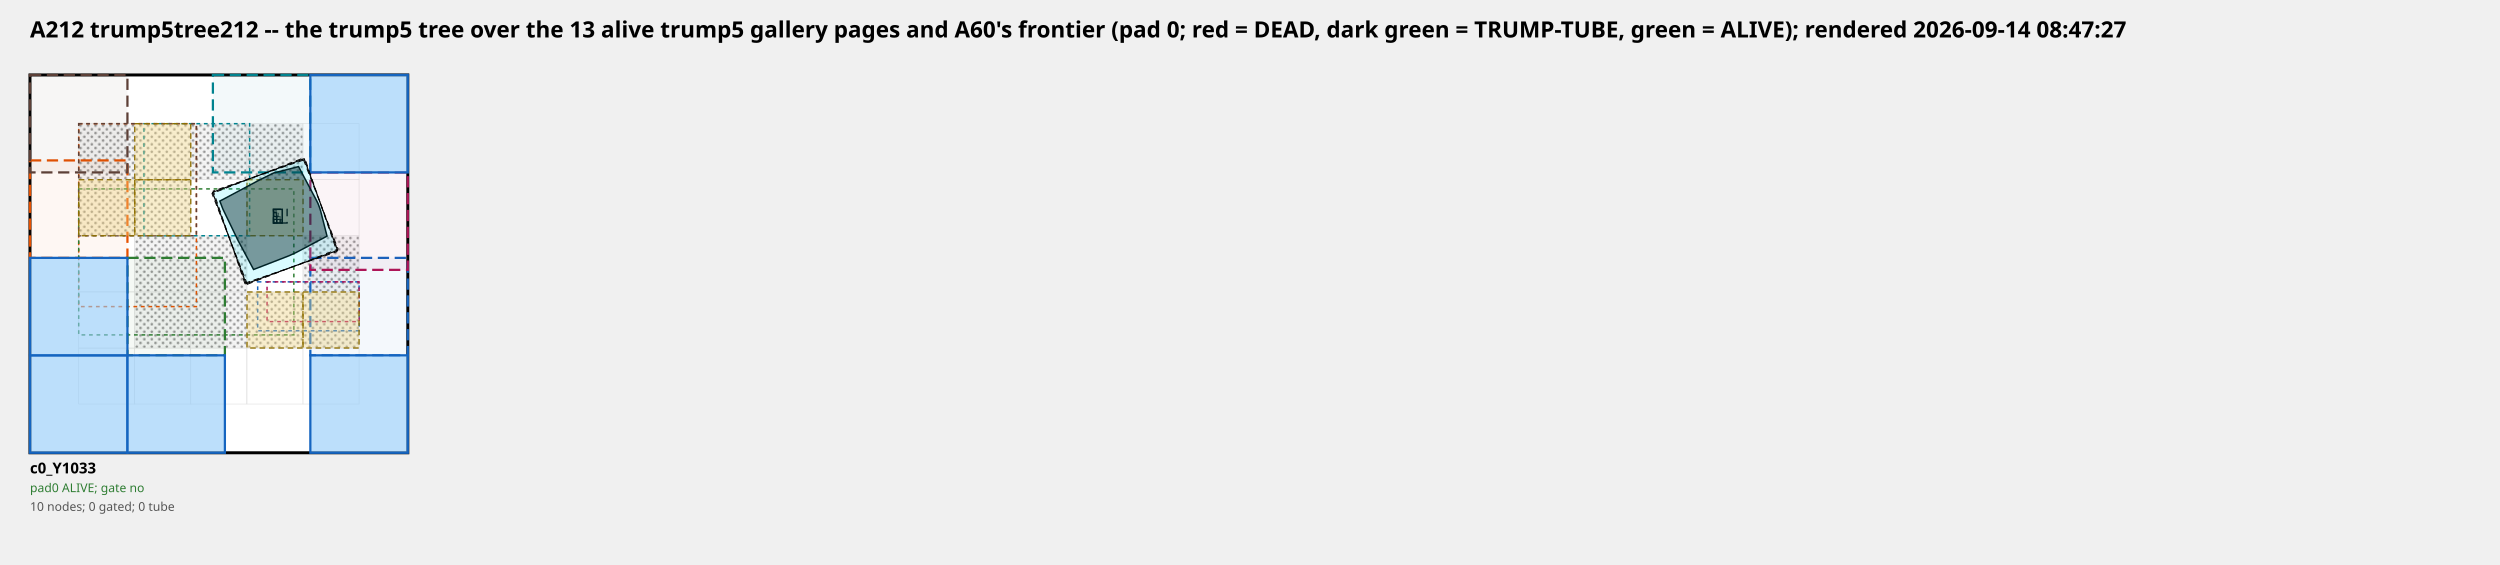
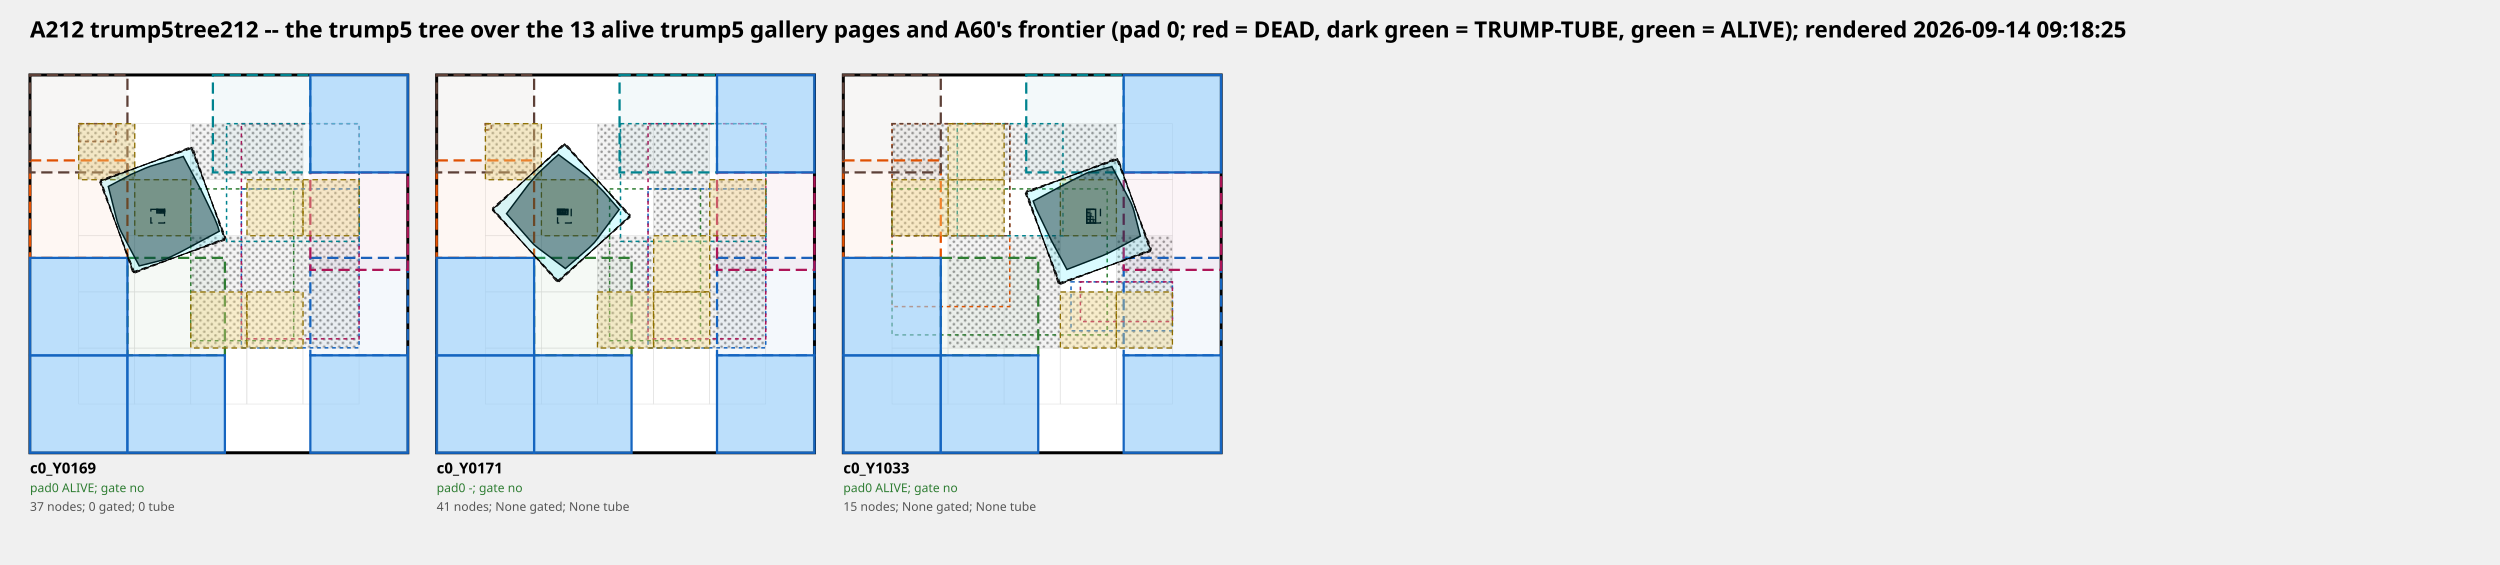
<svg xmlns="http://www.w3.org/2000/svg" width="1334" height="301" font-family="Segoe UI, sans-serif" style="background:#fff">
  <defs>
    <pattern id="stipple" width="4" height="4" patternUnits="userSpaceOnUse">
      <rect width="4" height="4" fill="#f2f2f2" />
      <circle cx="1" cy="1" r="0.7" fill="#999" />
      <circle cx="3" cy="3" r="0.7" fill="#999" />
    </pattern>
  </defs>
-   <text x="16.0" y="20.0" font-size="12" fill="#000" text-anchor="start" font-weight="bold">A212 trump5tree212 -- the trump5 tree over the 13 alive trump5 gallery pages and A60's frontier (pad 0; red = DEAD, dark green = TRUMP-TUBE, green = ALIVE); rendered 2026-09-14 08:47:27</text>
+   <text x="16.0" y="20.0" font-size="12" fill="#000" text-anchor="start" font-weight="bold">A212 trump5tree212 -- the trump5 tree over the 13 alive trump5 gallery pages and A60's frontier (pad 0; red = DEAD, dark green = TRUMP-TUBE, green = ALIVE); rendered 2026-09-14 09:18:25</text>
  <rect x="16.0" y="40.0" width="201.6" height="201.6" fill="#fff" fill-opacity="1.00" stroke="#000" stroke-width="1.60" />
  <rect x="42.0" y="185.7" width="29.9" height="29.9" fill="#fff" fill-opacity="1.00" stroke="#ddd" stroke-width="0.30" />
  <rect x="42.0" y="155.8" width="29.9" height="29.9" fill="#fff" fill-opacity="1.00" stroke="#ddd" stroke-width="0.30" />
  <rect x="42.0" y="125.8" width="29.9" height="29.9" fill="#fff" fill-opacity="1.00" stroke="#ddd" stroke-width="0.30" />
-   <rect x="42.0" y="95.9" width="29.9" height="29.9" fill="url(#stipple)" fill-opacity="1.00" stroke="#ddd" stroke-width="0.30" />
+   <rect x="42.0" y="95.9" width="29.9" height="29.9" fill="#fff" fill-opacity="1.00" stroke="#ddd" stroke-width="0.30" />
  <rect x="42.0" y="66.0" width="29.9" height="29.9" fill="url(#stipple)" fill-opacity="1.00" stroke="#ddd" stroke-width="0.30" />
  <rect x="71.9" y="185.7" width="29.9" height="29.9" fill="#fff" fill-opacity="1.00" stroke="#ddd" stroke-width="0.30" />
-   <rect x="71.9" y="155.8" width="29.9" height="29.9" fill="url(#stipple)" fill-opacity="1.00" stroke="#ddd" stroke-width="0.30" />
-   <rect x="71.9" y="125.8" width="29.9" height="29.9" fill="url(#stipple)" fill-opacity="1.00" stroke="#ddd" stroke-width="0.30" />
-   <rect x="71.9" y="95.9" width="29.9" height="29.9" fill="url(#stipple)" fill-opacity="1.00" stroke="#ddd" stroke-width="0.30" />
-   <rect x="71.9" y="66.0" width="29.9" height="29.9" fill="url(#stipple)" fill-opacity="1.00" stroke="#ddd" stroke-width="0.30" />
+   <rect x="71.9" y="155.8" width="29.9" height="29.9" fill="#fff" fill-opacity="1.00" stroke="#ddd" stroke-width="0.30" />
+   <rect x="71.9" y="125.8" width="29.9" height="29.9" fill="#fff" fill-opacity="1.00" stroke="#ddd" stroke-width="0.30" />
+   <rect x="71.9" y="95.9" width="29.9" height="29.9" fill="#fff" fill-opacity="1.00" stroke="#ddd" stroke-width="0.30" />
+   <rect x="71.9" y="66.0" width="29.9" height="29.9" fill="#fff" fill-opacity="1.00" stroke="#ddd" stroke-width="0.30" />
  <rect x="101.8" y="185.7" width="29.9" height="29.9" fill="#fff" fill-opacity="1.00" stroke="#ddd" stroke-width="0.30" />
  <rect x="101.8" y="155.8" width="29.9" height="29.9" fill="url(#stipple)" fill-opacity="1.00" stroke="#ddd" stroke-width="0.30" />
  <rect x="101.8" y="125.8" width="29.9" height="29.9" fill="url(#stipple)" fill-opacity="1.00" stroke="#ddd" stroke-width="0.30" />
  <rect x="101.8" y="95.9" width="29.9" height="29.9" fill="#fff" fill-opacity="1.00" stroke="#ddd" stroke-width="0.30" />
  <rect x="101.8" y="66.0" width="29.9" height="29.9" fill="url(#stipple)" fill-opacity="1.00" stroke="#ddd" stroke-width="0.30" />
  <rect x="131.8" y="185.7" width="29.9" height="29.9" fill="#fff" fill-opacity="1.00" stroke="#ddd" stroke-width="0.30" />
  <rect x="131.8" y="155.8" width="29.9" height="29.9" fill="url(#stipple)" fill-opacity="1.00" stroke="#ddd" stroke-width="0.30" />
-   <rect x="131.8" y="125.8" width="29.9" height="29.9" fill="#fff" fill-opacity="1.00" stroke="#ddd" stroke-width="0.30" />
-   <rect x="131.8" y="95.9" width="29.9" height="29.9" fill="#fff" fill-opacity="1.00" stroke="#ddd" stroke-width="0.30" />
+   <rect x="131.8" y="125.8" width="29.9" height="29.9" fill="url(#stipple)" fill-opacity="1.00" stroke="#ddd" stroke-width="0.30" />
+   <rect x="131.8" y="95.9" width="29.9" height="29.9" fill="url(#stipple)" fill-opacity="1.00" stroke="#ddd" stroke-width="0.30" />
  <rect x="131.8" y="66.0" width="29.9" height="29.9" fill="url(#stipple)" fill-opacity="1.00" stroke="#ddd" stroke-width="0.30" />
  <rect x="161.7" y="185.7" width="29.9" height="29.9" fill="#fff" fill-opacity="1.00" stroke="#ddd" stroke-width="0.30" />
  <rect x="161.7" y="155.8" width="29.9" height="29.9" fill="url(#stipple)" fill-opacity="1.00" stroke="#ddd" stroke-width="0.30" />
  <rect x="161.7" y="125.8" width="29.9" height="29.9" fill="url(#stipple)" fill-opacity="1.00" stroke="#ddd" stroke-width="0.30" />
-   <rect x="161.7" y="95.9" width="29.9" height="29.9" fill="#fff" fill-opacity="1.00" stroke="#ddd" stroke-width="0.30" />
+   <rect x="161.7" y="95.9" width="29.9" height="29.9" fill="url(#stipple)" fill-opacity="1.00" stroke="#ddd" stroke-width="0.30" />
  <rect x="161.7" y="66.0" width="29.9" height="29.9" fill="#fff" fill-opacity="1.00" stroke="#ddd" stroke-width="0.30" />
  <rect x="16.0" y="85.6" width="52.0" height="52.0" fill="#e65100" fill-opacity="0.05" stroke="#e65100" stroke-width="1.20" stroke-dasharray="6,3" />
-   <rect x="42.0" y="66.0" width="62.8" height="97.6" fill="none" fill-opacity="0.00" stroke="#e65100" stroke-width="0.80" stroke-dasharray="2,2" />
+   <rect x="42.0" y="66.0" width="19.9" height="9.5" fill="none" fill-opacity="0.00" stroke="#e65100" stroke-width="0.80" stroke-dasharray="2,2" />
  <rect x="68.0" y="137.6" width="52.0" height="52.0" fill="#2e7d32" fill-opacity="0.05" stroke="#2e7d32" stroke-width="1.20" stroke-dasharray="6,3" />
-   <rect x="42.0" y="100.8" width="114.8" height="77.9" fill="none" fill-opacity="0.00" stroke="#2e7d32" stroke-width="0.80" stroke-dasharray="2,2" />
+   <rect x="101.8" y="100.8" width="54.9" height="81.0" fill="none" fill-opacity="0.00" stroke="#2e7d32" stroke-width="0.80" stroke-dasharray="2,2" />
  <rect x="165.6" y="137.6" width="52.0" height="52.0" fill="#1565c0" fill-opacity="0.05" stroke="#1565c0" stroke-width="1.20" stroke-dasharray="6,3" />
-   <rect x="137.5" y="150.4" width="54.1" height="26.1" fill="none" fill-opacity="0.00" stroke="#1565c0" stroke-width="0.80" stroke-dasharray="2,2" />
+   <rect x="128.8" y="100.8" width="62.8" height="84.8" fill="none" fill-opacity="0.00" stroke="#1565c0" stroke-width="0.80" stroke-dasharray="2,2" />
  <rect x="165.6" y="92.0" width="52.0" height="52.0" fill="#ad1457" fill-opacity="0.05" stroke="#ad1457" stroke-width="1.20" stroke-dasharray="6,3" />
-   <rect x="142.5" y="150.4" width="49.1" height="21.2" fill="none" fill-opacity="0.00" stroke="#ad1457" stroke-width="0.80" stroke-dasharray="2,2" />
+   <rect x="128.8" y="66.0" width="62.8" height="114.8" fill="none" fill-opacity="0.00" stroke="#ad1457" stroke-width="0.80" stroke-dasharray="2,2" />
  <rect x="113.6" y="40.0" width="52.0" height="52.0" fill="#00838f" fill-opacity="0.05" stroke="#00838f" stroke-width="1.20" stroke-dasharray="6,3" />
-   <rect x="76.8" y="66.0" width="56.4" height="59.8" fill="none" fill-opacity="0.00" stroke="#00838f" stroke-width="0.80" stroke-dasharray="2,2" />
+   <rect x="120.9" y="66.0" width="70.8" height="62.8" fill="none" fill-opacity="0.00" stroke="#00838f" stroke-width="0.80" stroke-dasharray="2,2" />
  <rect x="16.0" y="40.0" width="52.0" height="52.0" fill="#5d4037" fill-opacity="0.05" stroke="#5d4037" stroke-width="1.20" stroke-dasharray="6,3" />
-   <rect x="42.0" y="66.0" width="62.8" height="59.8" fill="none" fill-opacity="0.00" stroke="#5d4037" stroke-width="0.80" stroke-dasharray="2,2" />
+   <rect x="42.0" y="66.0" width="19.9" height="9.5" fill="none" fill-opacity="0.00" stroke="#5d4037" stroke-width="0.80" stroke-dasharray="2,2" />
+   <rect x="71.9" y="95.9" width="29.9" height="29.9" fill="#ffe082" fill-opacity="0.35" stroke="#8d6e00" stroke-width="0.70" stroke-dasharray="3,2" />
+   <rect x="42.0" y="66.0" width="29.9" height="29.9" fill="#ffe082" fill-opacity="0.35" stroke="#8d6e00" stroke-width="0.70" stroke-dasharray="3,2" />
+   <rect x="101.8" y="155.8" width="29.9" height="29.9" fill="#ffe082" fill-opacity="0.35" stroke="#8d6e00" stroke-width="0.70" stroke-dasharray="3,2" />
+   <rect x="131.8" y="155.8" width="29.9" height="29.9" fill="#ffe082" fill-opacity="0.35" stroke="#8d6e00" stroke-width="0.70" stroke-dasharray="3,2" />
  <rect x="131.8" y="95.9" width="29.9" height="29.9" fill="#ffe082" fill-opacity="0.35" stroke="#8d6e00" stroke-width="0.70" stroke-dasharray="3,2" />
-   <rect x="131.8" y="155.8" width="29.9" height="29.9" fill="#ffe082" fill-opacity="0.35" stroke="#8d6e00" stroke-width="0.70" stroke-dasharray="3,2" />
-   <rect x="161.7" y="155.8" width="29.9" height="29.9" fill="#ffe082" fill-opacity="0.35" stroke="#8d6e00" stroke-width="0.70" stroke-dasharray="3,2" />
-   <rect x="71.9" y="95.9" width="29.9" height="29.9" fill="#ffe082" fill-opacity="0.35" stroke="#8d6e00" stroke-width="0.70" stroke-dasharray="3,2" />
-   <rect x="71.9" y="66.0" width="29.9" height="29.9" fill="#ffe082" fill-opacity="0.35" stroke="#8d6e00" stroke-width="0.70" stroke-dasharray="3,2" />
-   <rect x="42.0" y="95.9" width="29.9" height="29.9" fill="#ffe082" fill-opacity="0.35" stroke="#8d6e00" stroke-width="0.70" stroke-dasharray="3,2" />
+   <rect x="161.7" y="95.9" width="29.9" height="29.9" fill="#ffe082" fill-opacity="0.35" stroke="#8d6e00" stroke-width="0.70" stroke-dasharray="3,2" />
  <polygon points="16.0,241.6 68.0,241.6 68.0,189.6 16.0,189.6" fill="#90caf9" fill-opacity="0.60" stroke="#1565c0" stroke-width="1.20" />
  <polygon points="68.0,241.6 120.0,241.6 120.0,189.6 68.0,189.6" fill="#90caf9" fill-opacity="0.60" stroke="#1565c0" stroke-width="1.20" />
  <polygon points="16.0,189.6 68.0,189.6 68.0,137.6 16.0,137.6" fill="#90caf9" fill-opacity="0.60" stroke="#1565c0" stroke-width="1.20" />
  <polygon points="165.6,241.6 217.6,241.6 217.6,189.6 165.6,189.6" fill="#90caf9" fill-opacity="0.60" stroke="#1565c0" stroke-width="1.20" />
  <polygon points="165.6,92.0 217.6,92.0 217.6,40.0 165.6,40.0" fill="#90caf9" fill-opacity="0.60" stroke="#1565c0" stroke-width="1.20" />
-   <rect x="145.9" y="111.7" width="7.3" height="7.3" fill="none" fill-opacity="0.00" stroke="#000" stroke-width="0.70" stroke-dasharray="4,3" />
-   <rect x="145.9" y="117.2" width="0.7" height="1.8" fill="none" fill-opacity="0.00" stroke="#000000" stroke-width="0.25" />
-   <rect x="145.9" y="117.2" width="1.5" height="1.8" fill="none" fill-opacity="0.00" stroke="#000000" stroke-width="0.25" />
-   <rect x="145.9" y="117.2" width="1.8" height="1.8" fill="none" fill-opacity="0.00" stroke="#000000" stroke-width="0.25" />
-   <rect x="145.9" y="117.2" width="1.8" height="1.8" fill="none" fill-opacity="0.00" stroke="#000000" stroke-width="0.25" />
-   <rect x="145.9" y="117.2" width="1.8" height="1.8" fill="none" fill-opacity="0.00" stroke="#000000" stroke-width="0.25" />
-   <rect x="145.9" y="117.2" width="1.8" height="1.8" fill="none" fill-opacity="0.00" stroke="#000000" stroke-width="0.25" />
-   <rect x="145.9" y="116.8" width="0.5" height="0.5" fill="none" fill-opacity="0.00" stroke="#000000" stroke-width="0.25" />
-   <rect x="145.9" y="115.4" width="0.9" height="1.8" fill="none" fill-opacity="0.00" stroke="#000000" stroke-width="0.25" />
-   <rect x="145.9" y="115.4" width="1.6" height="1.8" fill="none" fill-opacity="0.00" stroke="#000000" stroke-width="0.25" />
-   <rect x="145.9" y="115.4" width="1.8" height="1.8" fill="none" fill-opacity="0.00" stroke="#000000" stroke-width="0.25" />
-   <rect x="145.9" y="115.4" width="1.8" height="1.8" fill="none" fill-opacity="0.00" stroke="#000000" stroke-width="0.25" />
-   <rect x="145.9" y="115.4" width="1.8" height="1.8" fill="none" fill-opacity="0.00" stroke="#000000" stroke-width="0.25" />
-   <rect x="145.9" y="114.6" width="0.5" height="0.8" fill="none" fill-opacity="0.00" stroke="#000000" stroke-width="0.25" />
-   <rect x="145.9" y="113.6" width="0.9" height="1.8" fill="none" fill-opacity="0.00" stroke="#000000" stroke-width="0.25" />
-   <rect x="145.9" y="113.6" width="1.6" height="1.8" fill="none" fill-opacity="0.00" stroke="#000000" stroke-width="0.25" />
-   <rect x="145.9" y="113.6" width="1.8" height="1.8" fill="none" fill-opacity="0.00" stroke="#000000" stroke-width="0.25" />
-   <rect x="145.9" y="113.6" width="1.8" height="1.8" fill="none" fill-opacity="0.00" stroke="#000000" stroke-width="0.25" />
-   <rect x="145.9" y="113.0" width="0.5" height="0.6" fill="none" fill-opacity="0.00" stroke="#000000" stroke-width="0.25" />
-   <rect x="145.9" y="111.8" width="0.8" height="1.8" fill="none" fill-opacity="0.00" stroke="#000000" stroke-width="0.25" />
-   <rect x="145.9" y="111.7" width="1.3" height="1.8" fill="none" fill-opacity="0.00" stroke="#000000" stroke-width="0.25" />
-   <rect x="145.9" y="111.7" width="1.8" height="1.8" fill="none" fill-opacity="0.00" stroke="#000000" stroke-width="0.25" />
-   <rect x="147.7" y="117.7" width="0.5" height="1.3" fill="none" fill-opacity="0.00" stroke="#000000" stroke-width="0.25" />
-   <rect x="147.7" y="117.2" width="1.3" height="1.8" fill="none" fill-opacity="0.00" stroke="#000000" stroke-width="0.25" />
-   <rect x="147.7" y="117.2" width="1.8" height="1.8" fill="none" fill-opacity="0.00" stroke="#000000" stroke-width="0.25" />
-   <rect x="147.7" y="117.2" width="1.8" height="1.8" fill="none" fill-opacity="0.00" stroke="#000000" stroke-width="0.25" />
-   <rect x="147.7" y="116.0" width="0.5" height="1.2" fill="none" fill-opacity="0.00" stroke="#000000" stroke-width="0.25" />
-   <rect x="147.7" y="115.4" width="1.2" height="1.8" fill="none" fill-opacity="0.00" stroke="#000000" stroke-width="0.25" />
-   <rect x="147.7" y="115.4" width="1.8" height="1.8" fill="none" fill-opacity="0.00" stroke="#000000" stroke-width="0.25" />
-   <rect x="147.7" y="114.7" width="0.5" height="0.7" fill="none" fill-opacity="0.00" stroke="#000000" stroke-width="0.25" />
-   <rect x="147.7" y="113.7" width="0.9" height="1.7" fill="none" fill-opacity="0.00" stroke="#000000" stroke-width="0.25" />
-   <rect x="149.5" y="118.4" width="0.5" height="0.6" fill="none" fill-opacity="0.00" stroke="#000000" stroke-width="0.25" />
-   <rect x="149.5" y="117.2" width="1.0" height="1.8" fill="none" fill-opacity="0.00" stroke="#000000" stroke-width="0.25" />
-   <rect x="149.5" y="117.1" width="0.5" height="0.5" fill="none" fill-opacity="0.00" stroke="#000000" stroke-width="0.25" />
-   <rect x="145.9" y="111.7" width="4.7" height="7.3" fill="none" fill-opacity="0.00" stroke="#000000" stroke-width="0.80" />
-   <polygon points="117.3,107.3 118.9,111.5 127.1,128.5 127.6,129.4 135.3,143.8 154.4,136.4 156.8,135.3 158.1,134.7 174.5,126.0 171.1,112.6 170.6,111.0 169.7,108.6 168.8,106.8 159.3,88.9 146.0,92.3 138.3,96.1" fill="#000000" fill-opacity="0.45" stroke="#000000" stroke-width="0.80" />
-   <polygon points="131.3,151.4 180.1,133.6 162.3,84.7 113.4,102.6" fill="#00e5ff" fill-opacity="0.15" stroke="#000000" stroke-width="0.60" />
-   <polygon points="130.6,151.1 179.8,134.3 162.9,85.1 113.8,101.9" fill="none" fill-opacity="0.00" stroke="#000000" stroke-width="0.50" stroke-dasharray="3,2" />
-   <polygon points="132.0,151.7 180.4,132.9 161.6,84.4 113.1,103.3" fill="none" fill-opacity="0.00" stroke="#000000" stroke-width="0.50" stroke-dasharray="3,2" />
-   <text x="16.0" y="252.6" font-size="8" fill="#000" text-anchor="start" font-weight="bold">c0_Y1033</text>
+   <rect x="80.5" y="111.7" width="7.3" height="7.3" fill="none" fill-opacity="0.00" stroke="#000" stroke-width="0.70" stroke-dasharray="4,3" />
+   <rect x="84.0" y="112.4" width="0.5" height="0.5" fill="none" fill-opacity="0.00" stroke="#000000" stroke-width="0.25" />
+   <rect x="83.7" y="111.7" width="0.5" height="0.6" fill="none" fill-opacity="0.00" stroke="#000000" stroke-width="0.25" />
+   <rect x="85.6" y="113.0" width="0.5" height="0.6" fill="none" fill-opacity="0.00" stroke="#000000" stroke-width="0.25" />
+   <rect x="85.0" y="113.0" width="0.9" height="0.6" fill="none" fill-opacity="0.00" stroke="#000000" stroke-width="0.25" />
+   <rect x="84.3" y="113.0" width="1.6" height="0.6" fill="none" fill-opacity="0.00" stroke="#000000" stroke-width="0.25" />
+   <rect x="85.4" y="112.4" width="0.6" height="0.6" fill="none" fill-opacity="0.00" stroke="#000000" stroke-width="0.25" />
+   <rect x="84.7" y="112.4" width="1.2" height="0.6" fill="none" fill-opacity="0.00" stroke="#000000" stroke-width="0.25" />
+   <rect x="84.1" y="112.4" width="1.8" height="0.6" fill="none" fill-opacity="0.00" stroke="#000000" stroke-width="0.25" />
+   <rect x="85.8" y="111.7" width="0.5" height="0.5" fill="none" fill-opacity="0.00" stroke="#000000" stroke-width="0.25" />
+   <rect x="85.1" y="111.7" width="0.8" height="0.6" fill="none" fill-opacity="0.00" stroke="#000000" stroke-width="0.25" />
+   <rect x="84.4" y="111.7" width="1.6" height="0.6" fill="none" fill-opacity="0.00" stroke="#000000" stroke-width="0.25" />
+   <rect x="84.1" y="111.7" width="1.8" height="0.6" fill="none" fill-opacity="0.00" stroke="#000000" stroke-width="0.25" />
+   <rect x="87.1" y="113.0" width="0.7" height="0.6" fill="none" fill-opacity="0.00" stroke="#000000" stroke-width="0.25" />
+   <rect x="86.3" y="113.0" width="1.4" height="0.6" fill="none" fill-opacity="0.00" stroke="#000000" stroke-width="0.25" />
+   <rect x="85.9" y="113.0" width="1.8" height="0.6" fill="none" fill-opacity="0.00" stroke="#000000" stroke-width="0.25" />
+   <rect x="87.6" y="112.4" width="0.5" height="0.5" fill="none" fill-opacity="0.00" stroke="#000000" stroke-width="0.25" />
+   <rect x="86.8" y="112.4" width="0.9" height="0.6" fill="none" fill-opacity="0.00" stroke="#000000" stroke-width="0.25" />
+   <rect x="86.1" y="112.4" width="1.6" height="0.6" fill="none" fill-opacity="0.00" stroke="#000000" stroke-width="0.25" />
+   <rect x="85.9" y="112.4" width="1.8" height="0.6" fill="none" fill-opacity="0.00" stroke="#000000" stroke-width="0.25" />
+   <rect x="85.9" y="112.4" width="1.8" height="0.6" fill="none" fill-opacity="0.00" stroke="#000000" stroke-width="0.25" />
+   <rect x="85.9" y="112.4" width="1.8" height="0.6" fill="none" fill-opacity="0.00" stroke="#000000" stroke-width="0.25" />
+   <rect x="87.4" y="111.7" width="0.5" height="0.6" fill="none" fill-opacity="0.00" stroke="#000000" stroke-width="0.25" />
+   <rect x="86.6" y="111.7" width="1.1" height="0.6" fill="none" fill-opacity="0.00" stroke="#000000" stroke-width="0.25" />
+   <rect x="85.9" y="111.7" width="1.8" height="0.6" fill="none" fill-opacity="0.00" stroke="#000000" stroke-width="0.25" />
+   <rect x="85.9" y="111.7" width="1.8" height="0.6" fill="none" fill-opacity="0.00" stroke="#000000" stroke-width="0.25" />
+   <rect x="85.9" y="111.7" width="1.8" height="0.6" fill="none" fill-opacity="0.00" stroke="#000000" stroke-width="0.25" />
+   <rect x="85.9" y="111.7" width="1.8" height="0.6" fill="none" fill-opacity="0.00" stroke="#000000" stroke-width="0.25" />
+   <rect x="83.7" y="111.7" width="4.1" height="1.9" fill="none" fill-opacity="0.00" stroke="#000000" stroke-width="0.80" />
+   <polygon points="57.8,99.5 62.5,118.1 63.9,122.1 64.8,124.0 74.3,141.9 88.5,138.3 95.9,134.7 117.0,123.4 116.1,120.4 114.3,116.0 107.1,101.0 106.6,100.1 97.8,83.5 80.3,88.7 77.4,89.8 69.9,93.1" fill="#000000" fill-opacity="0.45" stroke="#000000" stroke-width="0.80" />
+   <polygon points="71.3,145.4 120.2,127.5 102.3,78.7 53.5,96.6" fill="#00e5ff" fill-opacity="0.15" stroke="#000000" stroke-width="0.60" />
+   <polygon points="70.7,145.1 119.9,128.2 103.0,79.0 53.8,95.9" fill="none" fill-opacity="0.00" stroke="#000000" stroke-width="0.50" stroke-dasharray="3,2" />
+   <polygon points="72.0,145.7 120.5,126.9 101.6,78.4 53.2,97.2" fill="none" fill-opacity="0.00" stroke="#000000" stroke-width="0.50" stroke-dasharray="3,2" />
+   <text x="16.0" y="252.6" font-size="8" fill="#000" text-anchor="start" font-weight="bold">c0_Y0169</text>
  <text x="16.0" y="262.6" font-size="6.5" fill="#2e7d32" text-anchor="start">pad0 ALIVE; gate no</text>
-   <text x="16.0" y="272.6" font-size="6.5" fill="#555" text-anchor="start">10 nodes; 0 gated; 0 tube</text>
+   <text x="16.0" y="272.6" font-size="6.5" fill="#555" text-anchor="start">37 nodes; 0 gated; 0 tube</text>
+   <rect x="233.0" y="40.0" width="201.6" height="201.6" fill="#fff" fill-opacity="1.00" stroke="#000" stroke-width="1.60" />
+   <rect x="259.0" y="185.7" width="29.9" height="29.9" fill="#fff" fill-opacity="1.00" stroke="#ddd" stroke-width="0.30" />
+   <rect x="259.0" y="155.8" width="29.9" height="29.9" fill="#fff" fill-opacity="1.00" stroke="#ddd" stroke-width="0.30" />
+   <rect x="259.0" y="125.8" width="29.9" height="29.9" fill="#fff" fill-opacity="1.00" stroke="#ddd" stroke-width="0.30" />
+   <rect x="259.0" y="95.9" width="29.9" height="29.9" fill="#fff" fill-opacity="1.00" stroke="#ddd" stroke-width="0.30" />
+   <rect x="259.0" y="66.0" width="29.9" height="29.9" fill="url(#stipple)" fill-opacity="1.00" stroke="#ddd" stroke-width="0.30" />
+   <rect x="288.9" y="185.7" width="29.9" height="29.9" fill="#fff" fill-opacity="1.00" stroke="#ddd" stroke-width="0.30" />
+   <rect x="288.9" y="155.8" width="29.9" height="29.9" fill="#fff" fill-opacity="1.00" stroke="#ddd" stroke-width="0.30" />
+   <rect x="288.9" y="125.8" width="29.9" height="29.9" fill="#fff" fill-opacity="1.00" stroke="#ddd" stroke-width="0.30" />
+   <rect x="288.9" y="95.9" width="29.9" height="29.9" fill="#fff" fill-opacity="1.00" stroke="#ddd" stroke-width="0.30" />
+   <rect x="288.9" y="66.0" width="29.9" height="29.9" fill="#fff" fill-opacity="1.00" stroke="#ddd" stroke-width="0.30" />
+   <rect x="318.8" y="185.7" width="29.9" height="29.9" fill="#fff" fill-opacity="1.00" stroke="#ddd" stroke-width="0.30" />
+   <rect x="318.8" y="155.8" width="29.9" height="29.9" fill="url(#stipple)" fill-opacity="1.00" stroke="#ddd" stroke-width="0.30" />
+   <rect x="318.8" y="125.8" width="29.9" height="29.9" fill="url(#stipple)" fill-opacity="1.00" stroke="#ddd" stroke-width="0.30" />
+   <rect x="318.8" y="95.9" width="29.9" height="29.9" fill="#fff" fill-opacity="1.00" stroke="#ddd" stroke-width="0.30" />
+   <rect x="318.8" y="66.0" width="29.9" height="29.9" fill="url(#stipple)" fill-opacity="1.00" stroke="#ddd" stroke-width="0.30" />
+   <rect x="348.8" y="185.7" width="29.9" height="29.9" fill="#fff" fill-opacity="1.00" stroke="#ddd" stroke-width="0.30" />
+   <rect x="348.8" y="155.8" width="29.9" height="29.9" fill="url(#stipple)" fill-opacity="1.00" stroke="#ddd" stroke-width="0.30" />
+   <rect x="348.8" y="125.8" width="29.9" height="29.9" fill="url(#stipple)" fill-opacity="1.00" stroke="#ddd" stroke-width="0.30" />
+   <rect x="348.8" y="95.9" width="29.9" height="29.9" fill="url(#stipple)" fill-opacity="1.00" stroke="#ddd" stroke-width="0.30" />
+   <rect x="348.8" y="66.0" width="29.9" height="29.9" fill="url(#stipple)" fill-opacity="1.00" stroke="#ddd" stroke-width="0.30" />
+   <rect x="378.7" y="185.7" width="29.9" height="29.9" fill="#fff" fill-opacity="1.00" stroke="#ddd" stroke-width="0.30" />
+   <rect x="378.7" y="155.8" width="29.9" height="29.9" fill="url(#stipple)" fill-opacity="1.00" stroke="#ddd" stroke-width="0.30" />
+   <rect x="378.7" y="125.8" width="29.9" height="29.9" fill="url(#stipple)" fill-opacity="1.00" stroke="#ddd" stroke-width="0.30" />
+   <rect x="378.7" y="95.9" width="29.9" height="29.9" fill="url(#stipple)" fill-opacity="1.00" stroke="#ddd" stroke-width="0.30" />
+   <rect x="378.7" y="66.0" width="29.9" height="29.9" fill="#fff" fill-opacity="1.00" stroke="#ddd" stroke-width="0.30" />
+   <rect x="233.0" y="85.6" width="52.0" height="52.0" fill="#e65100" fill-opacity="0.05" stroke="#e65100" stroke-width="1.20" stroke-dasharray="6,3" />
+   <rect x="259.0" y="66.0" width="3.2" height="3.3" fill="none" fill-opacity="0.00" stroke="#e65100" stroke-width="0.80" stroke-dasharray="2,2" />
+   <rect x="285.0" y="137.6" width="52.0" height="52.0" fill="#2e7d32" fill-opacity="0.05" stroke="#2e7d32" stroke-width="1.20" stroke-dasharray="6,3" />
+   <rect x="325.3" y="100.8" width="48.5" height="81.0" fill="none" fill-opacity="0.00" stroke="#2e7d32" stroke-width="0.80" stroke-dasharray="2,2" />
+   <rect x="382.6" y="137.6" width="52.0" height="52.0" fill="#1565c0" fill-opacity="0.05" stroke="#1565c0" stroke-width="1.20" stroke-dasharray="6,3" />
+   <rect x="345.8" y="100.8" width="62.8" height="84.8" fill="none" fill-opacity="0.00" stroke="#1565c0" stroke-width="0.80" stroke-dasharray="2,2" />
+   <rect x="382.6" y="92.0" width="52.0" height="52.0" fill="#ad1457" fill-opacity="0.05" stroke="#ad1457" stroke-width="1.20" stroke-dasharray="6,3" />
+   <rect x="345.8" y="66.0" width="62.8" height="114.8" fill="none" fill-opacity="0.00" stroke="#ad1457" stroke-width="0.80" stroke-dasharray="2,2" />
+   <rect x="330.6" y="40.0" width="52.0" height="52.0" fill="#00838f" fill-opacity="0.05" stroke="#00838f" stroke-width="1.20" stroke-dasharray="6,3" />
+   <rect x="331.1" y="66.0" width="77.6" height="62.8" fill="none" fill-opacity="0.00" stroke="#00838f" stroke-width="0.80" stroke-dasharray="2,2" />
+   <rect x="233.0" y="40.0" width="52.0" height="52.0" fill="#5d4037" fill-opacity="0.05" stroke="#5d4037" stroke-width="1.20" stroke-dasharray="6,3" />
+   <rect x="259.0" y="66.0" width="3.2" height="3.3" fill="none" fill-opacity="0.00" stroke="#5d4037" stroke-width="0.80" stroke-dasharray="2,2" />
+   <rect x="288.9" y="95.9" width="29.9" height="29.9" fill="#ffe082" fill-opacity="0.35" stroke="#8d6e00" stroke-width="0.70" stroke-dasharray="3,2" />
+   <rect x="259.0" y="66.0" width="29.9" height="29.9" fill="#ffe082" fill-opacity="0.35" stroke="#8d6e00" stroke-width="0.70" stroke-dasharray="3,2" />
+   <rect x="318.8" y="155.8" width="29.9" height="29.9" fill="#ffe082" fill-opacity="0.35" stroke="#8d6e00" stroke-width="0.70" stroke-dasharray="3,2" />
+   <rect x="348.8" y="155.8" width="29.9" height="29.9" fill="#ffe082" fill-opacity="0.35" stroke="#8d6e00" stroke-width="0.70" stroke-dasharray="3,2" />
+   <rect x="348.8" y="125.8" width="29.9" height="29.9" fill="#ffe082" fill-opacity="0.35" stroke="#8d6e00" stroke-width="0.70" stroke-dasharray="3,2" />
+   <rect x="378.7" y="95.9" width="29.9" height="29.9" fill="#ffe082" fill-opacity="0.35" stroke="#8d6e00" stroke-width="0.70" stroke-dasharray="3,2" />
+   <polygon points="233.0,241.6 285.0,241.6 285.0,189.6 233.0,189.6" fill="#90caf9" fill-opacity="0.60" stroke="#1565c0" stroke-width="1.20" />
+   <polygon points="285.0,241.6 337.0,241.6 337.0,189.6 285.0,189.6" fill="#90caf9" fill-opacity="0.60" stroke="#1565c0" stroke-width="1.20" />
+   <polygon points="233.0,189.6 285.0,189.6 285.0,137.6 233.0,137.6" fill="#90caf9" fill-opacity="0.60" stroke="#1565c0" stroke-width="1.20" />
+   <polygon points="382.6,241.6 434.6,241.6 434.6,189.6 382.6,189.6" fill="#90caf9" fill-opacity="0.60" stroke="#1565c0" stroke-width="1.20" />
+   <polygon points="382.6,92.0 434.6,92.0 434.6,40.0 382.6,40.0" fill="#90caf9" fill-opacity="0.60" stroke="#1565c0" stroke-width="1.20" />
+   <rect x="297.5" y="111.7" width="7.3" height="7.3" fill="none" fill-opacity="0.00" stroke="#000" stroke-width="0.70" stroke-dasharray="4,3" />
+   <rect x="298.4" y="113.9" width="0.5" height="0.5" fill="none" fill-opacity="0.00" stroke="#000000" stroke-width="0.25" />
+   <rect x="298.0" y="113.9" width="0.8" height="0.7" fill="none" fill-opacity="0.00" stroke="#000000" stroke-width="0.25" />
+   <rect x="297.6" y="113.9" width="1.2" height="0.7" fill="none" fill-opacity="0.00" stroke="#000000" stroke-width="0.25" />
+   <rect x="297.5" y="113.9" width="1.4" height="0.7" fill="none" fill-opacity="0.00" stroke="#000000" stroke-width="0.25" />
+   <rect x="297.5" y="113.9" width="1.4" height="0.7" fill="none" fill-opacity="0.00" stroke="#000000" stroke-width="0.25" />
+   <rect x="297.5" y="113.9" width="1.4" height="0.7" fill="none" fill-opacity="0.00" stroke="#000000" stroke-width="0.25" />
+   <rect x="297.7" y="113.2" width="1.1" height="0.7" fill="none" fill-opacity="0.00" stroke="#000000" stroke-width="0.25" />
+   <rect x="297.5" y="113.2" width="1.4" height="0.7" fill="none" fill-opacity="0.00" stroke="#000000" stroke-width="0.25" />
+   <rect x="297.5" y="113.2" width="1.4" height="0.7" fill="none" fill-opacity="0.00" stroke="#000000" stroke-width="0.25" />
+   <rect x="297.5" y="113.2" width="1.4" height="0.7" fill="none" fill-opacity="0.00" stroke="#000000" stroke-width="0.25" />
+   <rect x="297.5" y="113.2" width="1.4" height="0.7" fill="none" fill-opacity="0.00" stroke="#000000" stroke-width="0.25" />
+   <rect x="297.5" y="113.2" width="1.4" height="0.7" fill="none" fill-opacity="0.00" stroke="#000000" stroke-width="0.25" />
+   <rect x="297.5" y="112.4" width="1.4" height="0.7" fill="none" fill-opacity="0.00" stroke="#000000" stroke-width="0.25" />
+   <rect x="297.5" y="112.4" width="1.4" height="0.7" fill="none" fill-opacity="0.00" stroke="#000000" stroke-width="0.25" />
+   <rect x="297.5" y="112.4" width="1.4" height="0.7" fill="none" fill-opacity="0.00" stroke="#000000" stroke-width="0.25" />
+   <rect x="297.5" y="112.4" width="1.4" height="0.7" fill="none" fill-opacity="0.00" stroke="#000000" stroke-width="0.25" />
+   <rect x="297.5" y="112.4" width="1.4" height="0.7" fill="none" fill-opacity="0.00" stroke="#000000" stroke-width="0.25" />
+   <rect x="297.5" y="112.4" width="1.4" height="0.7" fill="none" fill-opacity="0.00" stroke="#000000" stroke-width="0.25" />
+   <rect x="298.8" y="113.9" width="1.4" height="0.7" fill="none" fill-opacity="0.00" stroke="#000000" stroke-width="0.25" />
+   <rect x="298.8" y="113.9" width="1.4" height="0.7" fill="none" fill-opacity="0.00" stroke="#000000" stroke-width="0.25" />
+   <rect x="298.8" y="113.9" width="1.4" height="0.7" fill="none" fill-opacity="0.00" stroke="#000000" stroke-width="0.25" />
+   <rect x="298.8" y="113.9" width="1.4" height="0.7" fill="none" fill-opacity="0.00" stroke="#000000" stroke-width="0.25" />
+   <rect x="298.8" y="113.9" width="1.4" height="0.7" fill="none" fill-opacity="0.00" stroke="#000000" stroke-width="0.25" />
+   <rect x="298.8" y="113.9" width="1.4" height="0.7" fill="none" fill-opacity="0.00" stroke="#000000" stroke-width="0.25" />
+   <rect x="298.8" y="113.2" width="1.4" height="0.7" fill="none" fill-opacity="0.00" stroke="#000000" stroke-width="0.25" />
+   <rect x="298.8" y="113.2" width="1.4" height="0.7" fill="none" fill-opacity="0.00" stroke="#000000" stroke-width="0.25" />
+   <rect x="298.8" y="113.2" width="1.4" height="0.7" fill="none" fill-opacity="0.00" stroke="#000000" stroke-width="0.25" />
+   <rect x="298.8" y="113.2" width="1.4" height="0.7" fill="none" fill-opacity="0.00" stroke="#000000" stroke-width="0.25" />
+   <rect x="298.8" y="113.2" width="1.4" height="0.7" fill="none" fill-opacity="0.00" stroke="#000000" stroke-width="0.25" />
+   <rect x="298.8" y="113.2" width="1.4" height="0.7" fill="none" fill-opacity="0.00" stroke="#000000" stroke-width="0.25" />
+   <rect x="298.8" y="112.4" width="1.4" height="0.7" fill="none" fill-opacity="0.00" stroke="#000000" stroke-width="0.25" />
+   <rect x="298.8" y="112.4" width="1.4" height="0.7" fill="none" fill-opacity="0.00" stroke="#000000" stroke-width="0.25" />
+   <rect x="298.8" y="112.4" width="1.4" height="0.7" fill="none" fill-opacity="0.00" stroke="#000000" stroke-width="0.25" />
+   <rect x="298.8" y="112.4" width="1.4" height="0.7" fill="none" fill-opacity="0.00" stroke="#000000" stroke-width="0.25" />
+   <rect x="298.8" y="112.4" width="1.4" height="0.7" fill="none" fill-opacity="0.00" stroke="#000000" stroke-width="0.25" />
+   <rect x="298.8" y="112.4" width="1.4" height="0.7" fill="none" fill-opacity="0.00" stroke="#000000" stroke-width="0.25" />
+   <rect x="298.8" y="111.7" width="1.4" height="0.7" fill="none" fill-opacity="0.00" stroke="#000000" stroke-width="0.25" />
+   <rect x="298.8" y="111.7" width="1.4" height="0.7" fill="none" fill-opacity="0.00" stroke="#000000" stroke-width="0.25" />
+   <rect x="298.8" y="111.7" width="1.4" height="0.7" fill="none" fill-opacity="0.00" stroke="#000000" stroke-width="0.25" />
+   <rect x="298.8" y="111.7" width="1.4" height="0.7" fill="none" fill-opacity="0.00" stroke="#000000" stroke-width="0.25" />
+   <rect x="298.8" y="111.7" width="1.4" height="0.7" fill="none" fill-opacity="0.00" stroke="#000000" stroke-width="0.25" />
+   <rect x="298.8" y="111.7" width="1.4" height="0.7" fill="none" fill-opacity="0.00" stroke="#000000" stroke-width="0.25" />
+   <rect x="300.2" y="113.9" width="1.4" height="0.7" fill="none" fill-opacity="0.00" stroke="#000000" stroke-width="0.25" />
+   <rect x="300.2" y="113.9" width="1.4" height="0.7" fill="none" fill-opacity="0.00" stroke="#000000" stroke-width="0.25" />
+   <rect x="300.2" y="113.9" width="1.4" height="0.7" fill="none" fill-opacity="0.00" stroke="#000000" stroke-width="0.25" />
+   <rect x="300.2" y="113.9" width="1.4" height="0.7" fill="none" fill-opacity="0.00" stroke="#000000" stroke-width="0.25" />
+   <rect x="300.2" y="113.9" width="1.4" height="0.7" fill="none" fill-opacity="0.00" stroke="#000000" stroke-width="0.25" />
+   <rect x="300.2" y="113.2" width="1.4" height="0.7" fill="none" fill-opacity="0.00" stroke="#000000" stroke-width="0.25" />
+   <rect x="300.2" y="113.2" width="1.4" height="0.7" fill="none" fill-opacity="0.00" stroke="#000000" stroke-width="0.25" />
+   <rect x="300.2" y="113.2" width="1.4" height="0.7" fill="none" fill-opacity="0.00" stroke="#000000" stroke-width="0.25" />
+   <rect x="300.2" y="113.2" width="1.4" height="0.7" fill="none" fill-opacity="0.00" stroke="#000000" stroke-width="0.25" />
+   <rect x="300.2" y="113.2" width="1.4" height="0.7" fill="none" fill-opacity="0.00" stroke="#000000" stroke-width="0.25" />
+   <rect x="300.2" y="113.2" width="1.4" height="0.7" fill="none" fill-opacity="0.00" stroke="#000000" stroke-width="0.25" />
+   <rect x="300.2" y="112.4" width="1.4" height="0.7" fill="none" fill-opacity="0.00" stroke="#000000" stroke-width="0.25" />
+   <rect x="300.2" y="112.4" width="1.4" height="0.7" fill="none" fill-opacity="0.00" stroke="#000000" stroke-width="0.25" />
+   <rect x="300.2" y="112.4" width="1.4" height="0.7" fill="none" fill-opacity="0.00" stroke="#000000" stroke-width="0.25" />
+   <rect x="300.2" y="112.4" width="1.4" height="0.7" fill="none" fill-opacity="0.00" stroke="#000000" stroke-width="0.25" />
+   <rect x="300.2" y="112.4" width="1.4" height="0.7" fill="none" fill-opacity="0.00" stroke="#000000" stroke-width="0.25" />
+   <rect x="300.2" y="112.4" width="1.4" height="0.7" fill="none" fill-opacity="0.00" stroke="#000000" stroke-width="0.25" />
+   <rect x="300.2" y="111.7" width="1.4" height="0.7" fill="none" fill-opacity="0.00" stroke="#000000" stroke-width="0.25" />
+   <rect x="300.2" y="111.7" width="1.4" height="0.7" fill="none" fill-opacity="0.00" stroke="#000000" stroke-width="0.25" />
+   <rect x="300.2" y="111.7" width="1.4" height="0.7" fill="none" fill-opacity="0.00" stroke="#000000" stroke-width="0.25" />
+   <rect x="300.2" y="111.7" width="1.4" height="0.7" fill="none" fill-opacity="0.00" stroke="#000000" stroke-width="0.25" />
+   <rect x="300.2" y="111.7" width="1.4" height="0.7" fill="none" fill-opacity="0.00" stroke="#000000" stroke-width="0.25" />
+   <rect x="300.2" y="111.7" width="1.4" height="0.7" fill="none" fill-opacity="0.00" stroke="#000000" stroke-width="0.25" />
+   <rect x="301.6" y="113.2" width="1.4" height="0.7" fill="none" fill-opacity="0.00" stroke="#000000" stroke-width="0.25" />
+   <rect x="301.6" y="113.2" width="1.4" height="0.7" fill="none" fill-opacity="0.00" stroke="#000000" stroke-width="0.25" />
+   <rect x="301.6" y="112.4" width="1.4" height="0.7" fill="none" fill-opacity="0.00" stroke="#000000" stroke-width="0.25" />
+   <rect x="301.6" y="112.4" width="1.4" height="0.7" fill="none" fill-opacity="0.00" stroke="#000000" stroke-width="0.25" />
+   <rect x="301.6" y="112.4" width="1.4" height="0.7" fill="none" fill-opacity="0.00" stroke="#000000" stroke-width="0.25" />
+   <rect x="301.6" y="112.4" width="1.4" height="0.7" fill="none" fill-opacity="0.00" stroke="#000000" stroke-width="0.25" />
+   <rect x="301.6" y="112.4" width="1.4" height="0.7" fill="none" fill-opacity="0.00" stroke="#000000" stroke-width="0.25" />
+   <rect x="301.6" y="111.7" width="1.4" height="0.7" fill="none" fill-opacity="0.00" stroke="#000000" stroke-width="0.25" />
+   <rect x="301.6" y="111.7" width="1.4" height="0.7" fill="none" fill-opacity="0.00" stroke="#000000" stroke-width="0.25" />
+   <rect x="301.6" y="111.7" width="1.4" height="0.7" fill="none" fill-opacity="0.00" stroke="#000000" stroke-width="0.25" />
+   <rect x="301.6" y="111.7" width="1.4" height="0.7" fill="none" fill-opacity="0.00" stroke="#000000" stroke-width="0.25" />
+   <rect x="301.6" y="111.7" width="1.4" height="0.7" fill="none" fill-opacity="0.00" stroke="#000000" stroke-width="0.25" />
+   <rect x="301.6" y="111.7" width="1.4" height="0.7" fill="none" fill-opacity="0.00" stroke="#000000" stroke-width="0.25" />
+   <rect x="297.5" y="111.7" width="5.5" height="2.8" fill="none" fill-opacity="0.00" stroke="#000000" stroke-width="0.80" />
+   <polygon points="270.3,114.0 283.3,128.8 285.0,130.6 287.3,132.5 301.7,143.3 314.6,132.0 317.2,129.4 318.3,128.0 330.4,111.8 322.1,102.3 317.6,97.8 313.1,93.8 298.0,82.5 294.9,85.2 286.7,92.9 282.1,98.3" fill="#000000" fill-opacity="0.45" stroke="#000000" stroke-width="0.80" />
+   <polygon points="297.7,150.2 336.2,115.3 301.3,76.8 262.8,111.7" fill="#00e5ff" fill-opacity="0.15" stroke="#000000" stroke-width="0.60" />
+   <polygon points="297.0,150.2 336.2,116.0 302.0,76.8 262.8,111.0" fill="none" fill-opacity="0.00" stroke="#000000" stroke-width="0.50" stroke-dasharray="3,2" />
+   <polygon points="298.4,150.3 336.3,114.7 300.7,76.8 262.8,112.3" fill="none" fill-opacity="0.00" stroke="#000000" stroke-width="0.50" stroke-dasharray="3,2" />
+   <text x="233.0" y="252.6" font-size="8" fill="#000" text-anchor="start" font-weight="bold">c0_Y0171</text>
+   <text x="233.0" y="262.6" font-size="6.5" fill="#2e7d32" text-anchor="start">pad0 -; gate no</text>
+   <text x="233.0" y="272.6" font-size="6.5" fill="#555" text-anchor="start">41 nodes; None gated; None tube</text>
+   <rect x="450.0" y="40.0" width="201.6" height="201.6" fill="#fff" fill-opacity="1.00" stroke="#000" stroke-width="1.60" />
+   <rect x="476.0" y="185.7" width="29.9" height="29.9" fill="#fff" fill-opacity="1.00" stroke="#ddd" stroke-width="0.30" />
+   <rect x="476.0" y="155.8" width="29.9" height="29.9" fill="#fff" fill-opacity="1.00" stroke="#ddd" stroke-width="0.30" />
+   <rect x="476.0" y="125.8" width="29.9" height="29.9" fill="#fff" fill-opacity="1.00" stroke="#ddd" stroke-width="0.30" />
+   <rect x="476.0" y="95.9" width="29.9" height="29.9" fill="url(#stipple)" fill-opacity="1.00" stroke="#ddd" stroke-width="0.30" />
+   <rect x="476.0" y="66.0" width="29.9" height="29.9" fill="url(#stipple)" fill-opacity="1.00" stroke="#ddd" stroke-width="0.30" />
+   <rect x="505.9" y="185.7" width="29.9" height="29.9" fill="#fff" fill-opacity="1.00" stroke="#ddd" stroke-width="0.30" />
+   <rect x="505.9" y="155.8" width="29.9" height="29.9" fill="url(#stipple)" fill-opacity="1.00" stroke="#ddd" stroke-width="0.30" />
+   <rect x="505.9" y="125.8" width="29.9" height="29.9" fill="url(#stipple)" fill-opacity="1.00" stroke="#ddd" stroke-width="0.30" />
+   <rect x="505.9" y="95.9" width="29.9" height="29.9" fill="url(#stipple)" fill-opacity="1.00" stroke="#ddd" stroke-width="0.30" />
+   <rect x="505.9" y="66.0" width="29.9" height="29.9" fill="url(#stipple)" fill-opacity="1.00" stroke="#ddd" stroke-width="0.30" />
+   <rect x="535.8" y="185.7" width="29.9" height="29.9" fill="#fff" fill-opacity="1.00" stroke="#ddd" stroke-width="0.30" />
+   <rect x="535.8" y="155.8" width="29.9" height="29.9" fill="url(#stipple)" fill-opacity="1.00" stroke="#ddd" stroke-width="0.30" />
+   <rect x="535.8" y="125.8" width="29.9" height="29.9" fill="url(#stipple)" fill-opacity="1.00" stroke="#ddd" stroke-width="0.30" />
+   <rect x="535.8" y="95.9" width="29.9" height="29.9" fill="#fff" fill-opacity="1.00" stroke="#ddd" stroke-width="0.30" />
+   <rect x="535.8" y="66.0" width="29.9" height="29.9" fill="url(#stipple)" fill-opacity="1.00" stroke="#ddd" stroke-width="0.30" />
+   <rect x="565.8" y="185.7" width="29.9" height="29.9" fill="#fff" fill-opacity="1.00" stroke="#ddd" stroke-width="0.30" />
+   <rect x="565.8" y="155.8" width="29.9" height="29.9" fill="url(#stipple)" fill-opacity="1.00" stroke="#ddd" stroke-width="0.30" />
+   <rect x="565.8" y="125.8" width="29.9" height="29.9" fill="#fff" fill-opacity="1.00" stroke="#ddd" stroke-width="0.30" />
+   <rect x="565.8" y="95.9" width="29.9" height="29.9" fill="#fff" fill-opacity="1.00" stroke="#ddd" stroke-width="0.30" />
+   <rect x="565.8" y="66.0" width="29.9" height="29.9" fill="url(#stipple)" fill-opacity="1.00" stroke="#ddd" stroke-width="0.30" />
+   <rect x="595.7" y="185.7" width="29.9" height="29.9" fill="#fff" fill-opacity="1.00" stroke="#ddd" stroke-width="0.30" />
+   <rect x="595.7" y="155.8" width="29.9" height="29.9" fill="url(#stipple)" fill-opacity="1.00" stroke="#ddd" stroke-width="0.30" />
+   <rect x="595.7" y="125.8" width="29.9" height="29.9" fill="url(#stipple)" fill-opacity="1.00" stroke="#ddd" stroke-width="0.30" />
+   <rect x="595.7" y="95.9" width="29.9" height="29.9" fill="#fff" fill-opacity="1.00" stroke="#ddd" stroke-width="0.30" />
+   <rect x="595.7" y="66.0" width="29.9" height="29.9" fill="#fff" fill-opacity="1.00" stroke="#ddd" stroke-width="0.30" />
+   <rect x="450.0" y="85.6" width="52.0" height="52.0" fill="#e65100" fill-opacity="0.05" stroke="#e65100" stroke-width="1.20" stroke-dasharray="6,3" />
+   <rect x="476.0" y="66.0" width="62.8" height="97.6" fill="none" fill-opacity="0.00" stroke="#e65100" stroke-width="0.80" stroke-dasharray="2,2" />
+   <rect x="502.0" y="137.6" width="52.0" height="52.0" fill="#2e7d32" fill-opacity="0.05" stroke="#2e7d32" stroke-width="1.20" stroke-dasharray="6,3" />
+   <rect x="476.0" y="100.8" width="114.8" height="77.9" fill="none" fill-opacity="0.00" stroke="#2e7d32" stroke-width="0.80" stroke-dasharray="2,2" />
+   <rect x="599.6" y="137.6" width="52.0" height="52.0" fill="#1565c0" fill-opacity="0.05" stroke="#1565c0" stroke-width="1.20" stroke-dasharray="6,3" />
+   <rect x="571.5" y="150.4" width="54.1" height="26.1" fill="none" fill-opacity="0.00" stroke="#1565c0" stroke-width="0.80" stroke-dasharray="2,2" />
+   <rect x="599.6" y="92.0" width="52.0" height="52.0" fill="#ad1457" fill-opacity="0.05" stroke="#ad1457" stroke-width="1.20" stroke-dasharray="6,3" />
+   <rect x="576.5" y="150.4" width="49.1" height="21.2" fill="none" fill-opacity="0.00" stroke="#ad1457" stroke-width="0.80" stroke-dasharray="2,2" />
+   <rect x="547.6" y="40.0" width="52.0" height="52.0" fill="#00838f" fill-opacity="0.05" stroke="#00838f" stroke-width="1.20" stroke-dasharray="6,3" />
+   <rect x="510.8" y="66.0" width="56.4" height="59.8" fill="none" fill-opacity="0.00" stroke="#00838f" stroke-width="0.80" stroke-dasharray="2,2" />
+   <rect x="450.0" y="40.0" width="52.0" height="52.0" fill="#5d4037" fill-opacity="0.05" stroke="#5d4037" stroke-width="1.20" stroke-dasharray="6,3" />
+   <rect x="476.0" y="66.0" width="62.8" height="59.8" fill="none" fill-opacity="0.00" stroke="#5d4037" stroke-width="0.80" stroke-dasharray="2,2" />
+   <rect x="565.8" y="95.9" width="29.9" height="29.9" fill="#ffe082" fill-opacity="0.35" stroke="#8d6e00" stroke-width="0.70" stroke-dasharray="3,2" />
+   <rect x="565.8" y="155.8" width="29.9" height="29.9" fill="#ffe082" fill-opacity="0.35" stroke="#8d6e00" stroke-width="0.70" stroke-dasharray="3,2" />
+   <rect x="595.7" y="155.8" width="29.9" height="29.9" fill="#ffe082" fill-opacity="0.35" stroke="#8d6e00" stroke-width="0.70" stroke-dasharray="3,2" />
+   <rect x="505.9" y="95.9" width="29.9" height="29.9" fill="#ffe082" fill-opacity="0.35" stroke="#8d6e00" stroke-width="0.70" stroke-dasharray="3,2" />
+   <rect x="505.9" y="66.0" width="29.9" height="29.9" fill="#ffe082" fill-opacity="0.35" stroke="#8d6e00" stroke-width="0.70" stroke-dasharray="3,2" />
+   <rect x="476.0" y="95.9" width="29.9" height="29.9" fill="#ffe082" fill-opacity="0.35" stroke="#8d6e00" stroke-width="0.70" stroke-dasharray="3,2" />
+   <polygon points="450.0,241.6 502.0,241.6 502.0,189.6 450.0,189.6" fill="#90caf9" fill-opacity="0.60" stroke="#1565c0" stroke-width="1.20" />
+   <polygon points="502.0,241.6 554.0,241.6 554.0,189.6 502.0,189.6" fill="#90caf9" fill-opacity="0.60" stroke="#1565c0" stroke-width="1.20" />
+   <polygon points="450.0,189.6 502.0,189.6 502.0,137.6 450.0,137.6" fill="#90caf9" fill-opacity="0.60" stroke="#1565c0" stroke-width="1.20" />
+   <polygon points="599.6,241.6 651.6,241.6 651.6,189.6 599.6,189.6" fill="#90caf9" fill-opacity="0.60" stroke="#1565c0" stroke-width="1.20" />
+   <polygon points="599.6,92.0 651.6,92.0 651.6,40.0 599.6,40.0" fill="#90caf9" fill-opacity="0.60" stroke="#1565c0" stroke-width="1.20" />
+   <rect x="579.9" y="111.7" width="7.3" height="7.3" fill="none" fill-opacity="0.00" stroke="#000" stroke-width="0.70" stroke-dasharray="4,3" />
+   <rect x="579.9" y="117.2" width="0.7" height="1.8" fill="none" fill-opacity="0.00" stroke="#000000" stroke-width="0.25" />
+   <rect x="579.9" y="117.2" width="1.5" height="1.8" fill="none" fill-opacity="0.00" stroke="#000000" stroke-width="0.25" />
+   <rect x="579.9" y="117.2" width="1.8" height="1.8" fill="none" fill-opacity="0.00" stroke="#000000" stroke-width="0.25" />
+   <rect x="579.9" y="117.2" width="1.8" height="1.8" fill="none" fill-opacity="0.00" stroke="#000000" stroke-width="0.25" />
+   <rect x="579.9" y="117.2" width="1.8" height="1.8" fill="none" fill-opacity="0.00" stroke="#000000" stroke-width="0.25" />
+   <rect x="579.9" y="117.2" width="1.8" height="1.8" fill="none" fill-opacity="0.00" stroke="#000000" stroke-width="0.25" />
+   <rect x="579.9" y="116.8" width="0.5" height="0.5" fill="none" fill-opacity="0.00" stroke="#000000" stroke-width="0.25" />
+   <rect x="579.9" y="115.4" width="0.9" height="1.8" fill="none" fill-opacity="0.00" stroke="#000000" stroke-width="0.25" />
+   <rect x="579.9" y="115.4" width="1.6" height="1.8" fill="none" fill-opacity="0.00" stroke="#000000" stroke-width="0.25" />
+   <rect x="579.9" y="115.4" width="1.8" height="1.8" fill="none" fill-opacity="0.00" stroke="#000000" stroke-width="0.25" />
+   <rect x="579.9" y="115.4" width="1.8" height="1.8" fill="none" fill-opacity="0.00" stroke="#000000" stroke-width="0.25" />
+   <rect x="579.9" y="115.4" width="1.8" height="1.8" fill="none" fill-opacity="0.00" stroke="#000000" stroke-width="0.25" />
+   <rect x="579.9" y="114.6" width="0.5" height="0.8" fill="none" fill-opacity="0.00" stroke="#000000" stroke-width="0.25" />
+   <rect x="579.9" y="113.6" width="0.9" height="1.8" fill="none" fill-opacity="0.00" stroke="#000000" stroke-width="0.25" />
+   <rect x="579.9" y="113.6" width="1.6" height="1.8" fill="none" fill-opacity="0.00" stroke="#000000" stroke-width="0.25" />
+   <rect x="579.9" y="113.6" width="1.8" height="1.8" fill="none" fill-opacity="0.00" stroke="#000000" stroke-width="0.25" />
+   <rect x="579.9" y="113.6" width="1.8" height="1.8" fill="none" fill-opacity="0.00" stroke="#000000" stroke-width="0.25" />
+   <rect x="579.9" y="113.0" width="0.5" height="0.6" fill="none" fill-opacity="0.00" stroke="#000000" stroke-width="0.25" />
+   <rect x="579.9" y="111.8" width="0.8" height="1.8" fill="none" fill-opacity="0.00" stroke="#000000" stroke-width="0.25" />
+   <rect x="579.9" y="111.7" width="1.3" height="1.8" fill="none" fill-opacity="0.00" stroke="#000000" stroke-width="0.25" />
+   <rect x="579.9" y="111.7" width="1.8" height="1.8" fill="none" fill-opacity="0.00" stroke="#000000" stroke-width="0.25" />
+   <rect x="581.7" y="117.7" width="0.5" height="1.3" fill="none" fill-opacity="0.00" stroke="#000000" stroke-width="0.25" />
+   <rect x="581.7" y="117.2" width="1.3" height="1.8" fill="none" fill-opacity="0.00" stroke="#000000" stroke-width="0.25" />
+   <rect x="581.7" y="117.2" width="1.8" height="1.8" fill="none" fill-opacity="0.00" stroke="#000000" stroke-width="0.25" />
+   <rect x="581.7" y="117.2" width="1.8" height="1.8" fill="none" fill-opacity="0.00" stroke="#000000" stroke-width="0.25" />
+   <rect x="581.7" y="116.0" width="0.5" height="1.2" fill="none" fill-opacity="0.00" stroke="#000000" stroke-width="0.25" />
+   <rect x="581.7" y="115.4" width="1.2" height="1.8" fill="none" fill-opacity="0.00" stroke="#000000" stroke-width="0.25" />
+   <rect x="581.7" y="115.4" width="1.8" height="1.8" fill="none" fill-opacity="0.00" stroke="#000000" stroke-width="0.25" />
+   <rect x="581.7" y="114.7" width="0.5" height="0.7" fill="none" fill-opacity="0.00" stroke="#000000" stroke-width="0.25" />
+   <rect x="581.7" y="113.7" width="0.9" height="1.7" fill="none" fill-opacity="0.00" stroke="#000000" stroke-width="0.25" />
+   <rect x="583.5" y="118.4" width="0.5" height="0.6" fill="none" fill-opacity="0.00" stroke="#000000" stroke-width="0.25" />
+   <rect x="583.5" y="117.2" width="1.0" height="1.8" fill="none" fill-opacity="0.00" stroke="#000000" stroke-width="0.25" />
+   <rect x="583.5" y="117.1" width="0.5" height="0.5" fill="none" fill-opacity="0.00" stroke="#000000" stroke-width="0.25" />
+   <rect x="579.9" y="111.7" width="4.7" height="7.3" fill="none" fill-opacity="0.00" stroke="#000000" stroke-width="0.80" />
+   <polygon points="551.3,107.3 552.9,111.5 561.1,128.5 561.6,129.4 569.3,143.8 588.4,136.4 590.8,135.3 592.1,134.7 608.5,126.0 605.1,112.6 604.6,111.0 603.7,108.6 602.8,106.8 593.3,88.9 580.0,92.3 572.3,96.1" fill="#000000" fill-opacity="0.45" stroke="#000000" stroke-width="0.80" />
+   <polygon points="565.3,151.4 614.1,133.6 596.3,84.7 547.4,102.6" fill="#00e5ff" fill-opacity="0.15" stroke="#000000" stroke-width="0.60" />
+   <polygon points="564.6,151.1 613.8,134.3 596.9,85.1 547.8,101.9" fill="none" fill-opacity="0.00" stroke="#000000" stroke-width="0.50" stroke-dasharray="3,2" />
+   <polygon points="566.0,151.7 614.4,132.9 595.6,84.4 547.1,103.3" fill="none" fill-opacity="0.00" stroke="#000000" stroke-width="0.50" stroke-dasharray="3,2" />
+   <text x="450.0" y="252.6" font-size="8" fill="#000" text-anchor="start" font-weight="bold">c0_Y1033</text>
+   <text x="450.0" y="262.6" font-size="6.5" fill="#2e7d32" text-anchor="start">pad0 ALIVE; gate no</text>
+   <text x="450.0" y="272.6" font-size="6.5" fill="#555" text-anchor="start">15 nodes; None gated; None tube</text>
</svg>
